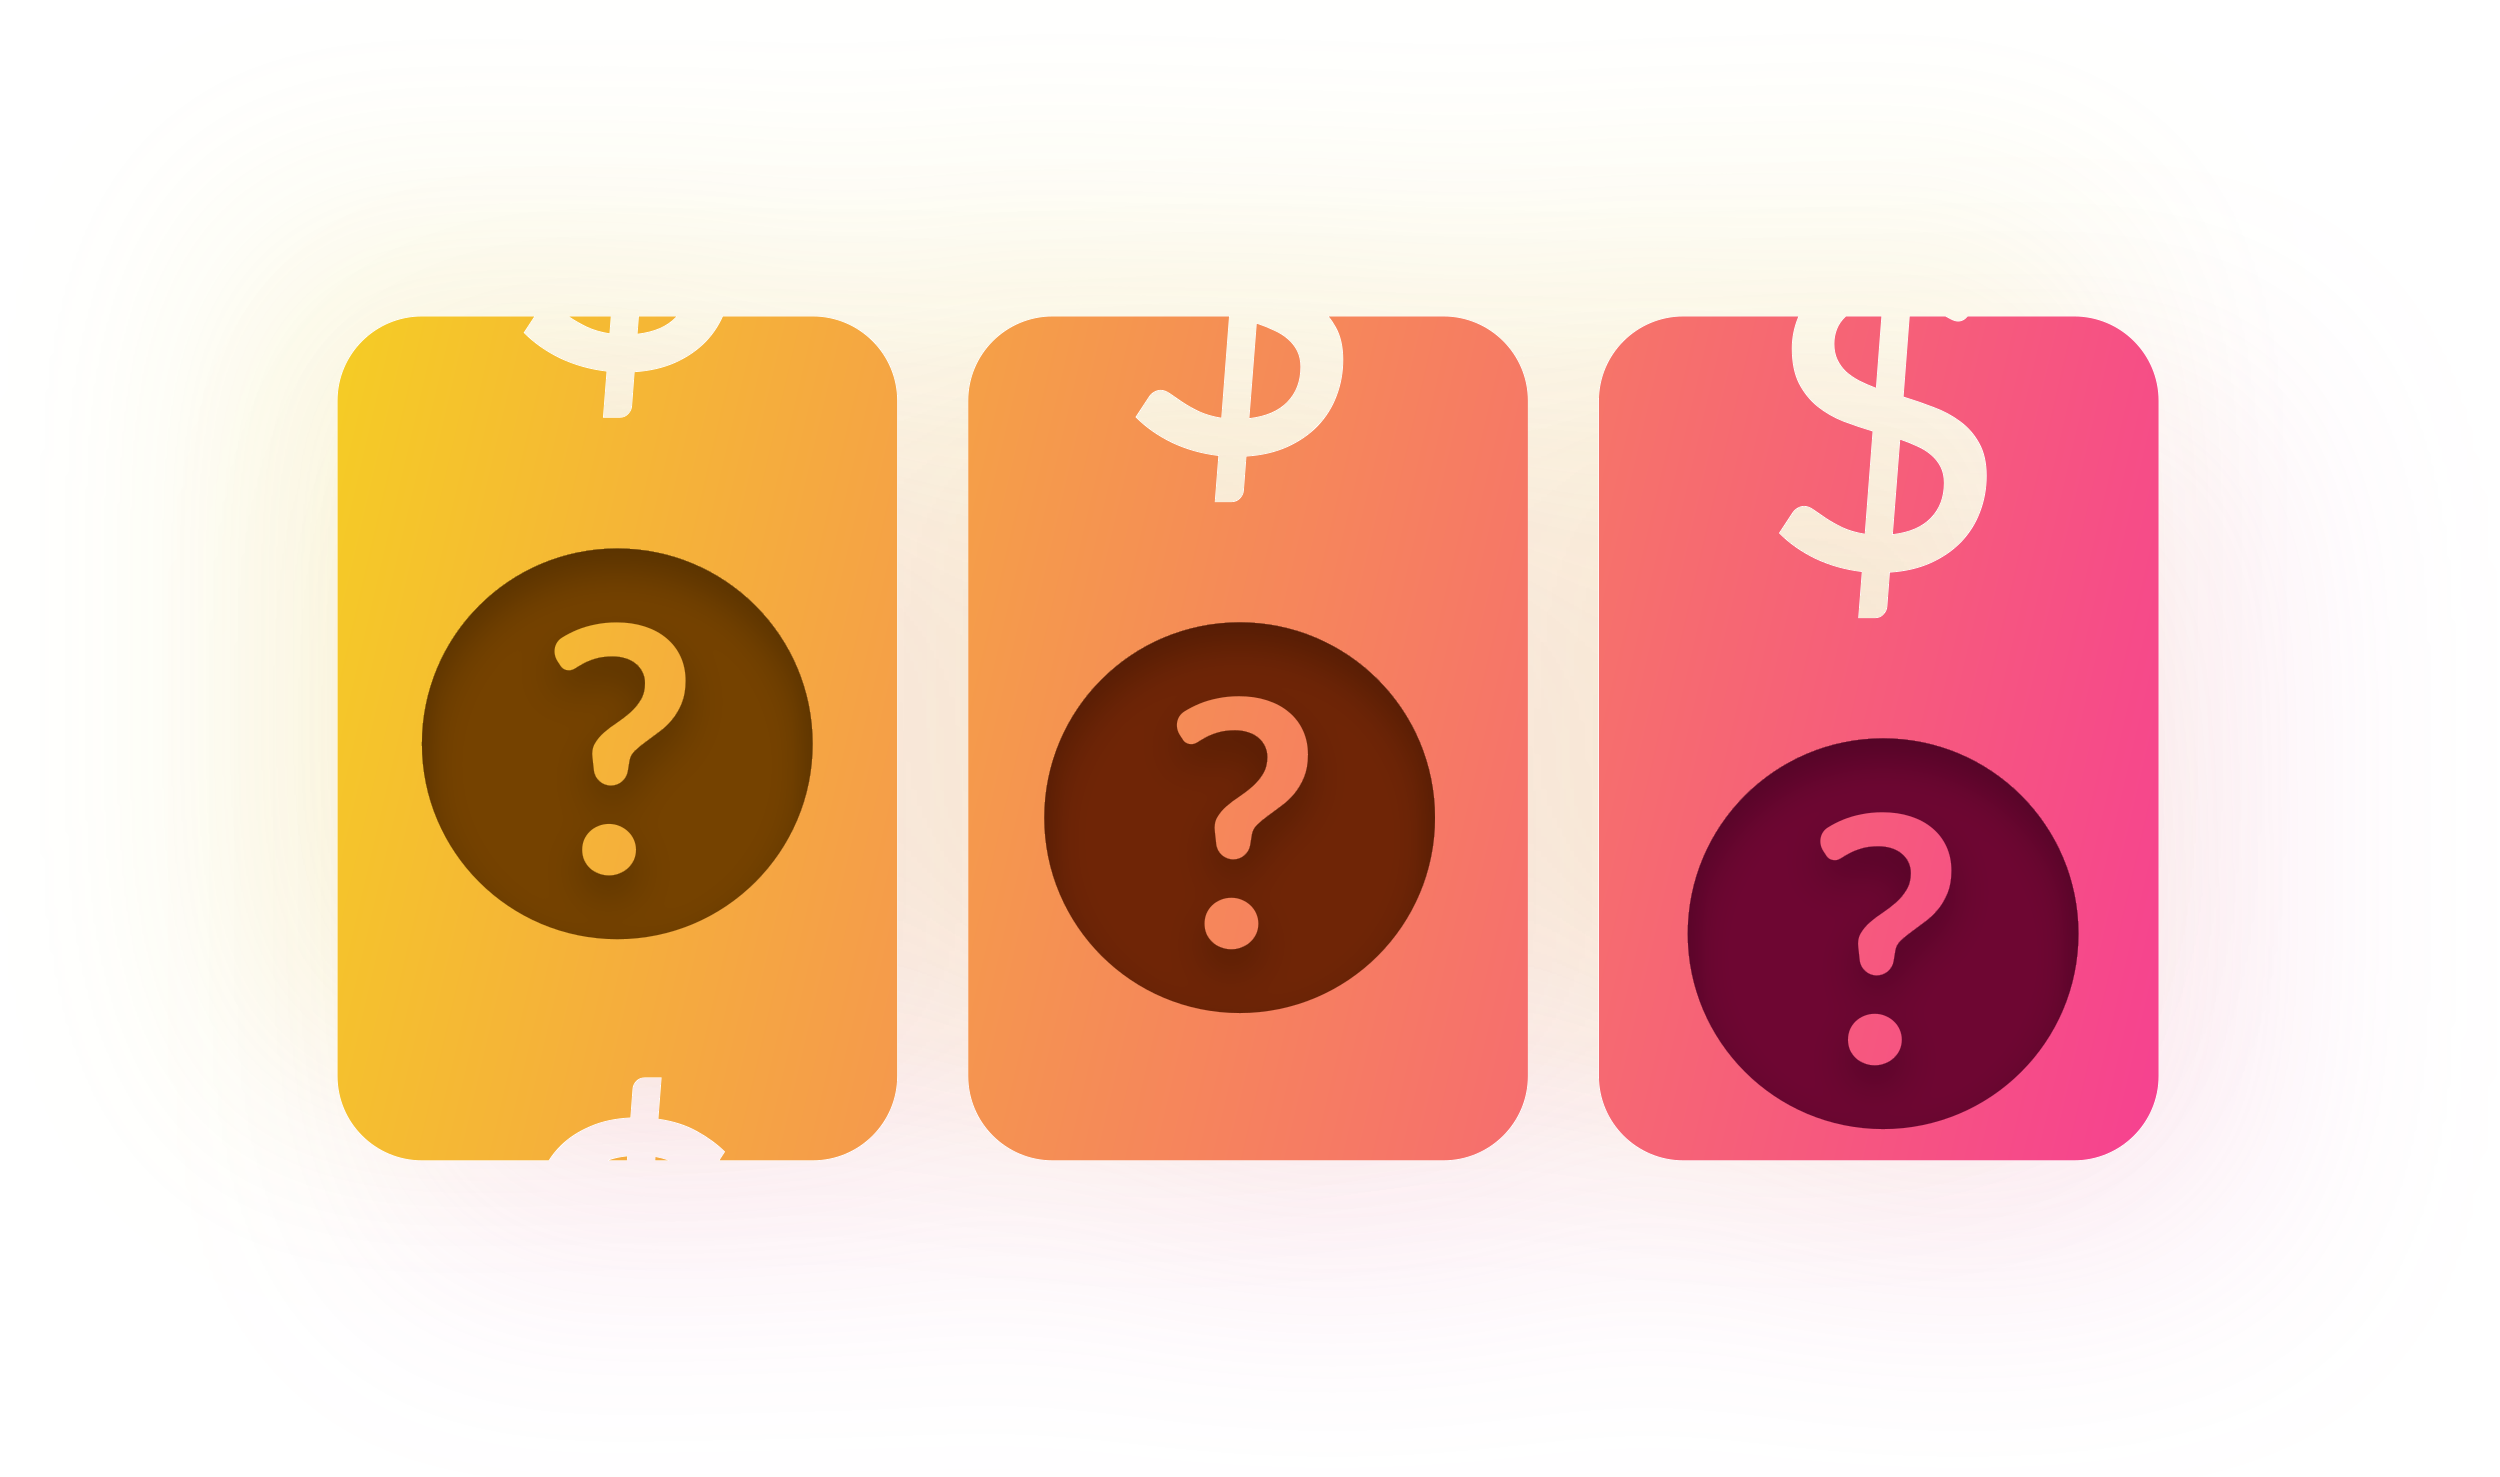
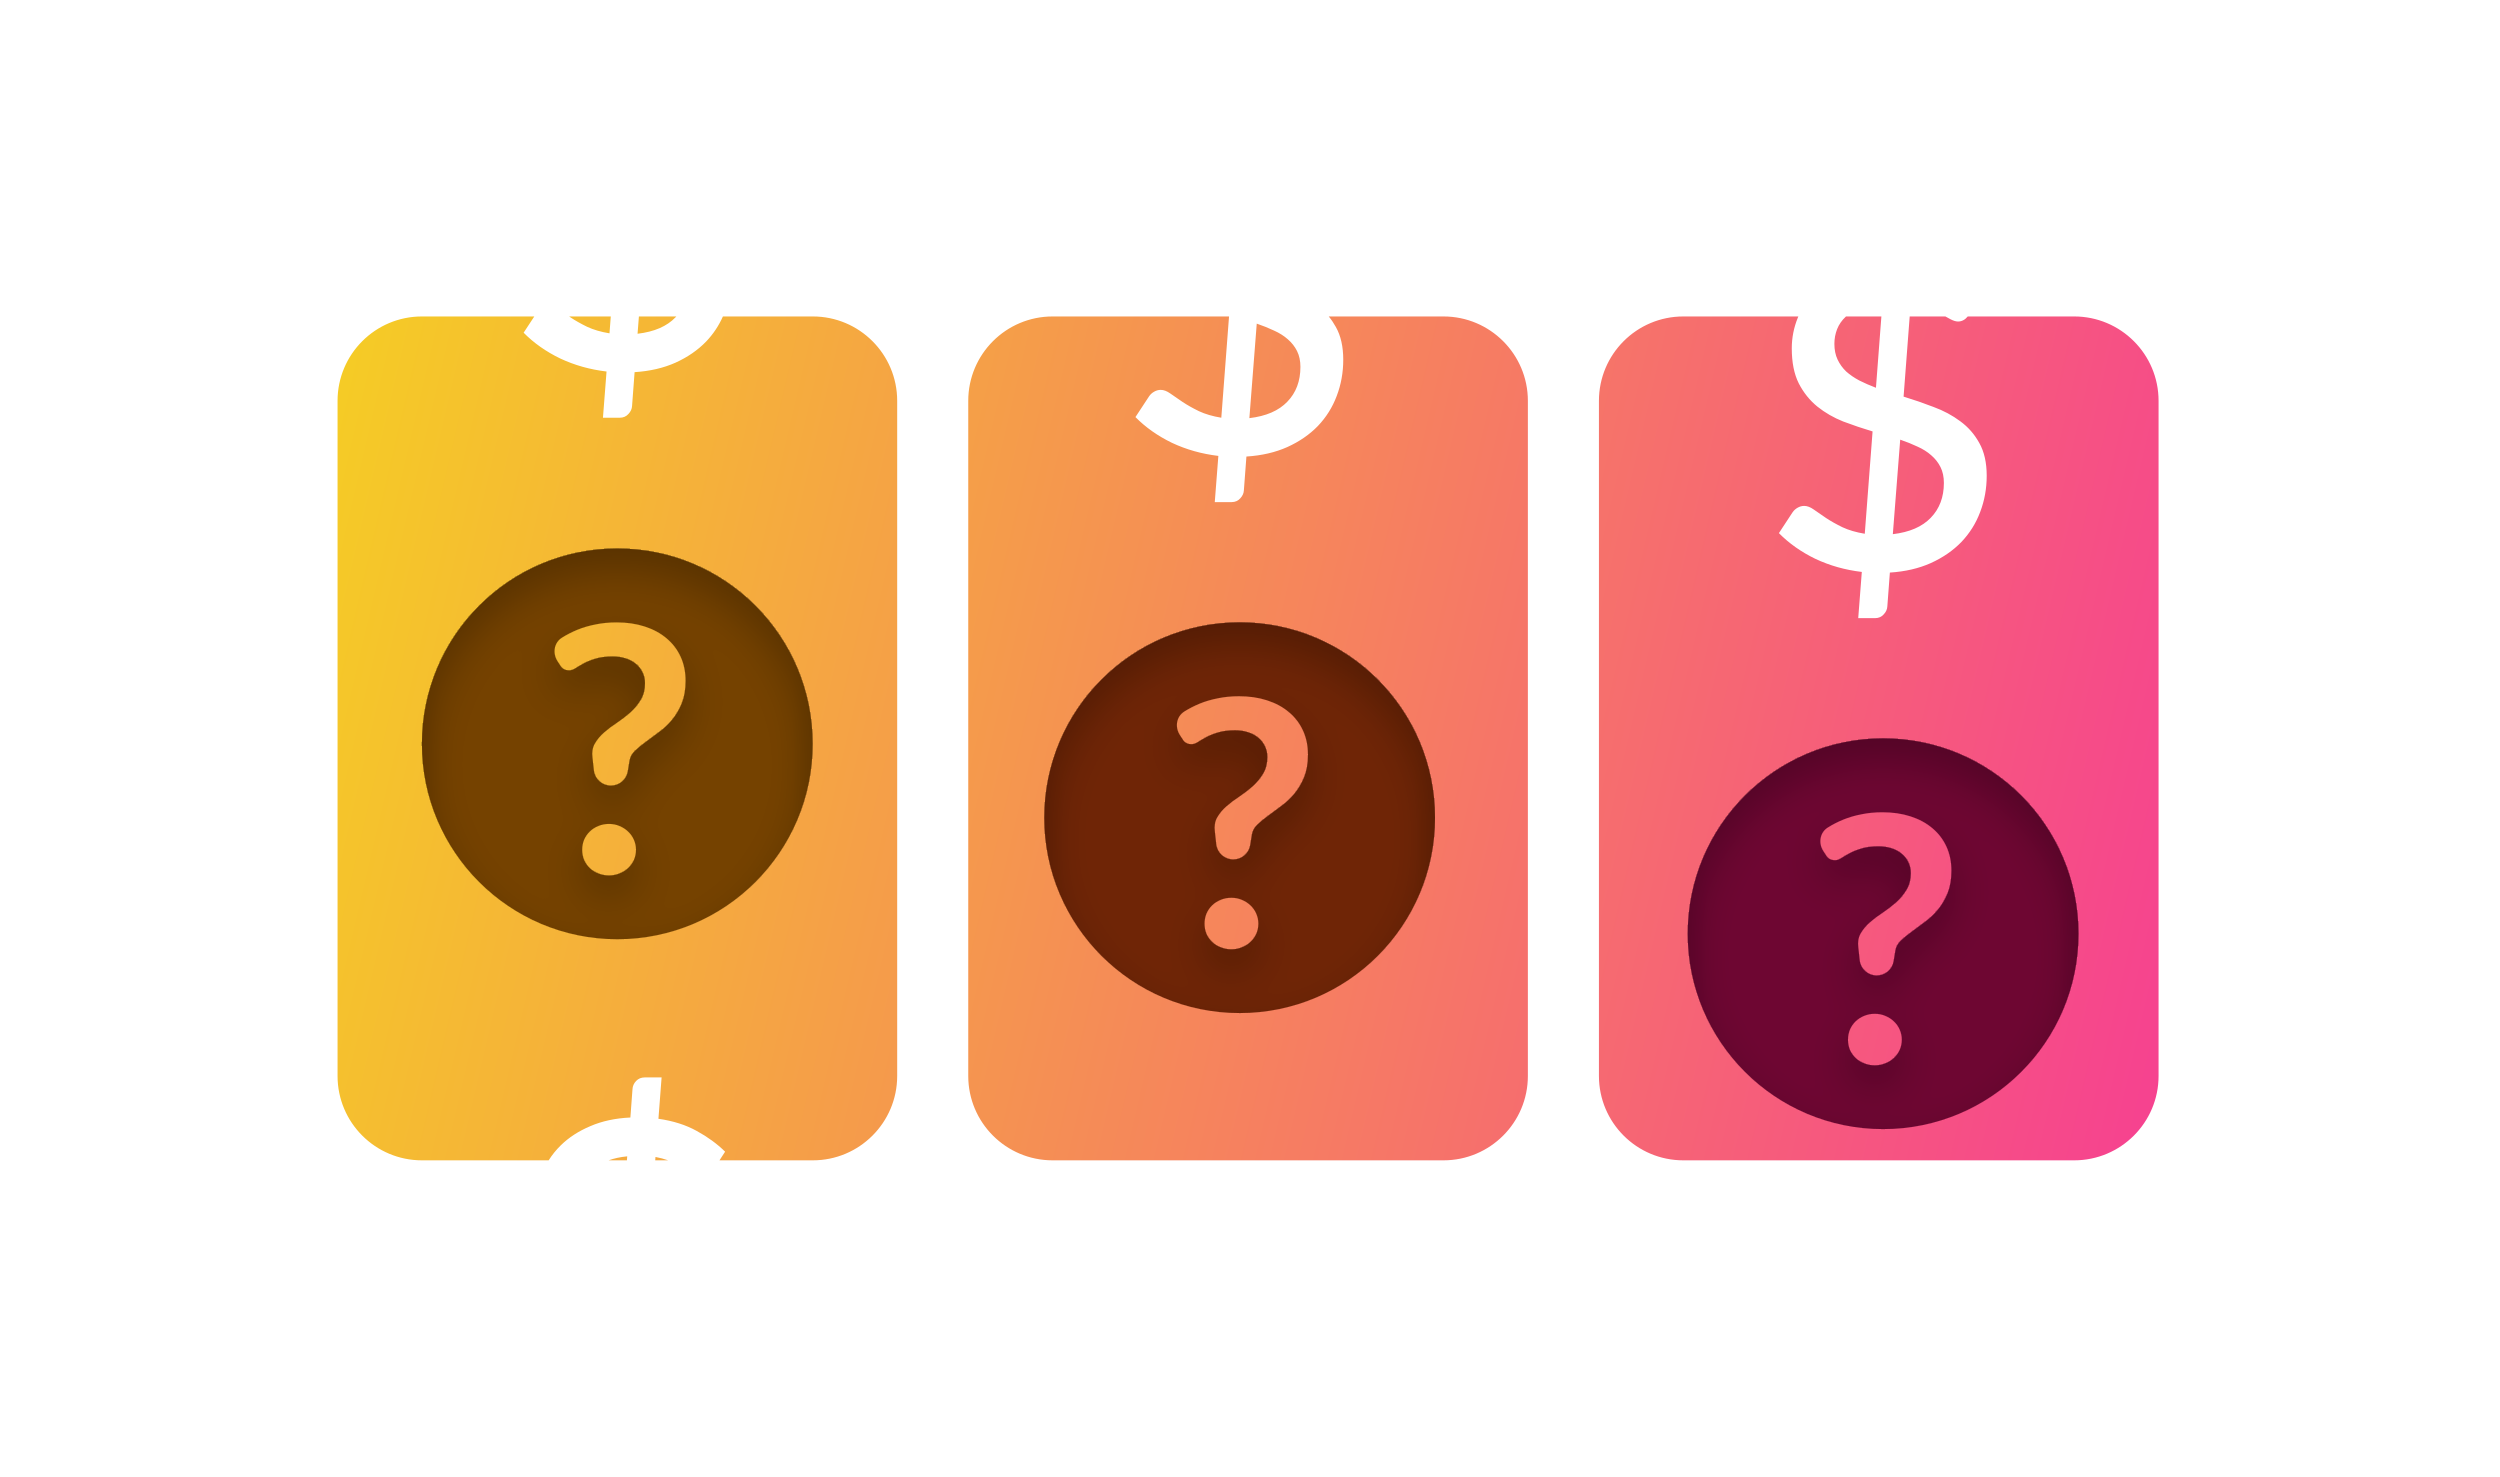
<svg xmlns="http://www.w3.org/2000/svg" width="237" height="140" viewBox="0 0 237 140" fill="none">
-   <g filter="url(#filter0_dd_359_608)">
-     <path fill-rule="evenodd" clip-rule="evenodd" d="M179.44 50.64C181.027 50.453 182.227 49.933 183.04 49.08C183.867 48.227 184.28 47.127 184.28 45.78C184.28 45.207 184.173 44.707 183.96 44.28C183.747 43.853 183.453 43.48 183.08 43.16C182.72 42.84 182.287 42.567 181.78 42.34C181.273 42.1 180.727 41.88 180.14 41.68L179.44 50.64ZM175.001 30H178.355L177.84 36.76C177.28 36.547 176.76 36.32 176.28 36.08C175.8 35.827 175.38 35.54 175.02 35.22C174.673 34.887 174.4 34.507 174.2 34.08C174 33.653 173.9 33.16 173.9 32.6C173.9 32.107 173.987 31.64 174.16 31.2C174.333 30.76 174.607 30.367 174.98 30.02L175.001 30ZM184.423 30H181.039L180.46 37.6C181.42 37.893 182.367 38.22 183.3 38.58C184.247 38.927 185.093 39.38 185.84 39.94C186.587 40.487 187.187 41.173 187.64 42C188.107 42.827 188.34 43.86 188.34 45.1C188.34 46.313 188.133 47.46 187.72 48.54C187.32 49.607 186.727 50.553 185.94 51.38C185.153 52.193 184.187 52.86 183.04 53.38C181.907 53.887 180.613 54.187 179.16 54.28L178.92 57.48C178.907 57.76 178.793 58.013 178.58 58.24C178.367 58.48 178.093 58.6 177.76 58.6H176.16L176.5 54.22C174.927 54.033 173.46 53.62 172.1 52.98C170.753 52.327 169.6 51.513 168.64 50.54L169.94 48.56C170.06 48.387 170.213 48.247 170.4 48.14C170.6 48.02 170.813 47.96 171.04 47.96C171.32 47.96 171.62 48.073 171.94 48.3C172.273 48.527 172.66 48.793 173.1 49.1C173.54 49.393 174.06 49.687 174.66 49.98C175.26 50.26 175.967 50.467 176.78 50.6L177.52 40.9C176.587 40.62 175.66 40.307 174.74 39.96C173.833 39.6 173.013 39.127 172.28 38.54C171.56 37.953 170.973 37.22 170.52 36.34C170.08 35.46 169.86 34.353 169.86 33.02C169.86 32.02 170.053 31.047 170.44 30.1C170.454 30.067 170.469 30.033 170.483 30H159.579C155.161 30 151.579 33.582 151.579 38V102C151.579 106.418 155.161 110 159.579 110H196.632C201.05 110 204.632 106.418 204.632 102V38C204.632 33.582 201.05 30 196.632 30H186.543C186.281 30.32 185.973 30.48 185.62 30.48C185.42 30.48 185.18 30.407 184.9 30.26C184.756 30.181 184.597 30.094 184.423 30ZM118.44 39.64C120.027 39.453 121.227 38.933 122.04 38.08C122.867 37.227 123.28 36.127 123.28 34.78C123.28 34.207 123.173 33.707 122.96 33.28C122.747 32.853 122.453 32.48 122.08 32.16C121.72 31.84 121.287 31.567 120.78 31.34C120.273 31.1 119.727 30.88 119.14 30.68L118.44 39.64ZM126.64 31C126.443 30.64 126.218 30.307 125.965 30H136.842C141.26 30 144.842 33.582 144.842 38V102C144.842 106.418 141.26 110 136.842 110H99.79C95.371 110 91.79 106.418 91.79 102V38C91.79 33.582 95.371 30 99.79 30H116.512L115.78 39.6C114.967 39.467 114.26 39.26 113.66 38.98C113.06 38.687 112.54 38.393 112.1 38.1C111.66 37.793 111.273 37.527 110.94 37.3C110.62 37.073 110.32 36.96 110.04 36.96C109.813 36.96 109.6 37.02 109.4 37.14C109.213 37.247 109.06 37.387 108.94 37.56L107.64 39.54C108.6 40.513 109.753 41.327 111.1 41.98C112.46 42.62 113.927 43.033 115.5 43.22L115.16 47.6H116.76C117.093 47.6 117.367 47.48 117.58 47.24C117.793 47.013 117.907 46.76 117.92 46.48L118.16 43.28C119.613 43.187 120.907 42.887 122.04 42.38C123.187 41.86 124.153 41.193 124.94 40.38C125.727 39.553 126.32 38.607 126.72 37.54C127.133 36.46 127.34 35.313 127.34 34.1C127.34 32.86 127.107 31.827 126.64 31ZM60.44 31.64C62.027 31.453 63.227 30.933 64.04 30.08C64.066 30.054 64.091 30.027 64.116 30H60.568L60.44 31.64ZM53.956 30H57.902L57.78 31.6C56.967 31.467 56.26 31.26 55.66 30.98C55.06 30.687 54.54 30.393 54.1 30.1L53.956 30ZM40 30H50.651L49.64 31.54C50.6 32.513 51.753 33.327 53.1 33.98C54.46 34.62 55.927 35.033 57.5 35.22L57.16 39.6H58.76C59.093 39.6 59.367 39.48 59.58 39.24C59.793 39.013 59.907 38.76 59.92 38.48L60.16 35.28C61.613 35.187 62.907 34.887 64.04 34.38C65.187 33.86 66.153 33.193 66.94 32.38C67.612 31.674 68.142 30.881 68.532 30H77.053C81.471 30 85.053 33.582 85.053 38V102C85.053 106.418 81.471 110 77.053 110H68.207L68.74 109.18C67.98 108.433 67.087 107.78 66.06 107.22C65.033 106.647 63.82 106.26 62.42 106.06L62.72 102.14H61.12C60.787 102.14 60.513 102.253 60.3 102.48C60.087 102.707 59.973 102.967 59.96 103.26L59.76 105.94C58.333 106.007 57.067 106.28 55.96 106.76C54.853 107.227 53.92 107.833 53.16 108.58C52.716 109.016 52.334 109.489 52.013 110H40C35.582 110 32 106.418 32 102V38C32 33.582 35.582 30 40 30ZM59.431 110H57.698C58.206 109.813 58.794 109.687 59.46 109.62L59.431 110ZM62.116 110H63.343C62.972 109.867 62.571 109.76 62.14 109.68L62.116 110Z" fill="url(#paint0_linear_359_608)" />
-   </g>
+   <path fill-rule="evenodd" clip-rule="evenodd" d="M179.44 50.64C181.027 50.453 182.227 49.933 183.04 49.08C183.867 48.227 184.28 47.127 184.28 45.78C184.28 45.207 184.173 44.707 183.96 44.28C183.747 43.853 183.453 43.48 183.08 43.16C182.72 42.84 182.287 42.567 181.78 42.34C181.273 42.1 180.727 41.88 180.14 41.68L179.44 50.64ZM175.001 30H178.355L177.84 36.76C177.28 36.547 176.76 36.32 176.28 36.08C175.8 35.827 175.38 35.54 175.02 35.22C174.673 34.887 174.4 34.507 174.2 34.08C174 33.653 173.9 33.16 173.9 32.6C173.9 32.107 173.987 31.64 174.16 31.2C174.333 30.76 174.607 30.367 174.98 30.02L175.001 30ZM184.423 30H181.039L180.46 37.6C181.42 37.893 182.367 38.22 183.3 38.58C184.247 38.927 185.093 39.38 185.84 39.94C186.587 40.487 187.187 41.173 187.64 42C188.107 42.827 188.34 43.86 188.34 45.1C188.34 46.313 188.133 47.46 187.72 48.54C187.32 49.607 186.727 50.553 185.94 51.38C185.153 52.193 184.187 52.86 183.04 53.38C181.907 53.887 180.613 54.187 179.16 54.28L178.92 57.48C178.907 57.76 178.793 58.013 178.58 58.24C178.367 58.48 178.093 58.6 177.76 58.6H176.16L176.5 54.22C174.927 54.033 173.46 53.62 172.1 52.98C170.753 52.327 169.6 51.513 168.64 50.54L169.94 48.56C170.06 48.387 170.213 48.247 170.4 48.14C170.6 48.02 170.813 47.96 171.04 47.96C171.32 47.96 171.62 48.073 171.94 48.3C172.273 48.527 172.66 48.793 173.1 49.1C173.54 49.393 174.06 49.687 174.66 49.98C175.26 50.26 175.967 50.467 176.78 50.6L177.52 40.9C176.587 40.62 175.66 40.307 174.74 39.96C173.833 39.6 173.013 39.127 172.28 38.54C171.56 37.953 170.973 37.22 170.52 36.34C170.08 35.46 169.86 34.353 169.86 33.02C169.86 32.02 170.053 31.047 170.44 30.1C170.454 30.067 170.469 30.033 170.483 30H159.579C155.161 30 151.579 33.582 151.579 38V102C151.579 106.418 155.161 110 159.579 110H196.632C201.05 110 204.632 106.418 204.632 102V38C204.632 33.582 201.05 30 196.632 30H186.543C186.281 30.32 185.973 30.48 185.62 30.48C185.42 30.48 185.18 30.407 184.9 30.26C184.756 30.181 184.597 30.094 184.423 30ZM118.44 39.64C120.027 39.453 121.227 38.933 122.04 38.08C122.867 37.227 123.28 36.127 123.28 34.78C123.28 34.207 123.173 33.707 122.96 33.28C122.747 32.853 122.453 32.48 122.08 32.16C121.72 31.84 121.287 31.567 120.78 31.34C120.273 31.1 119.727 30.88 119.14 30.68L118.44 39.64ZM126.64 31C126.443 30.64 126.218 30.307 125.965 30H136.842C141.26 30 144.842 33.582 144.842 38V102C144.842 106.418 141.26 110 136.842 110H99.79C95.371 110 91.79 106.418 91.79 102V38C91.79 33.582 95.371 30 99.79 30H116.512L115.78 39.6C114.967 39.467 114.26 39.26 113.66 38.98C113.06 38.687 112.54 38.393 112.1 38.1C111.66 37.793 111.273 37.527 110.94 37.3C110.62 37.073 110.32 36.96 110.04 36.96C109.813 36.96 109.6 37.02 109.4 37.14C109.213 37.247 109.06 37.387 108.94 37.56L107.64 39.54C108.6 40.513 109.753 41.327 111.1 41.98C112.46 42.62 113.927 43.033 115.5 43.22L115.16 47.6H116.76C117.093 47.6 117.367 47.48 117.58 47.24C117.793 47.013 117.907 46.76 117.92 46.48L118.16 43.28C119.613 43.187 120.907 42.887 122.04 42.38C123.187 41.86 124.153 41.193 124.94 40.38C125.727 39.553 126.32 38.607 126.72 37.54C127.133 36.46 127.34 35.313 127.34 34.1C127.34 32.86 127.107 31.827 126.64 31ZM60.44 31.64C62.027 31.453 63.227 30.933 64.04 30.08C64.066 30.054 64.091 30.027 64.116 30H60.568L60.44 31.64ZM53.956 30H57.902L57.78 31.6C56.967 31.467 56.26 31.26 55.66 30.98C55.06 30.687 54.54 30.393 54.1 30.1L53.956 30ZM40 30H50.651L49.64 31.54C50.6 32.513 51.753 33.327 53.1 33.98C54.46 34.62 55.927 35.033 57.5 35.22L57.16 39.6H58.76C59.093 39.6 59.367 39.48 59.58 39.24C59.793 39.013 59.907 38.76 59.92 38.48L60.16 35.28C61.613 35.187 62.907 34.887 64.04 34.38C65.187 33.86 66.153 33.193 66.94 32.38C67.612 31.674 68.142 30.881 68.532 30H77.053C81.471 30 85.053 33.582 85.053 38V102C85.053 106.418 81.471 110 77.053 110H68.207L68.74 109.18C67.98 108.433 67.087 107.78 66.06 107.22C65.033 106.647 63.82 106.26 62.42 106.06L62.72 102.14H61.12C60.787 102.14 60.513 102.253 60.3 102.48C60.087 102.707 59.973 102.967 59.96 103.26L59.76 105.94C58.333 106.007 57.067 106.28 55.96 106.76C54.853 107.227 53.92 107.833 53.16 108.58C52.716 109.016 52.334 109.489 52.013 110H40C35.582 110 32 106.418 32 102V38C32 33.582 35.582 30 40 30ZM59.431 110H57.698C58.206 109.813 58.794 109.687 59.46 109.62L59.431 110ZM62.116 110H63.343C62.972 109.867 62.571 109.76 62.14 109.68L62.116 110Z" fill="url(#paint0_linear_359_608)" />
  <g filter="url(#filter1_i_359_608)">
    <path fill-rule="evenodd" clip-rule="evenodd" d="M58.519 89.037C68.746 89.037 77.037 80.746 77.037 70.519C77.037 60.291 68.746 52 58.519 52C48.291 52 40 60.291 40 70.519C40 80.746 48.291 89.037 58.519 89.037ZM53.248 60.463C52.503 60.948 52.365 61.948 52.852 62.692L53.096 63.065C53.276 63.39 53.568 63.553 53.973 63.553C54.141 63.553 54.333 63.488 54.546 63.358C54.76 63.217 55.018 63.065 55.322 62.902C55.636 62.729 56.013 62.577 56.451 62.447C56.901 62.306 57.446 62.236 58.087 62.236C58.525 62.236 58.93 62.295 59.301 62.415C59.683 62.534 60.009 62.707 60.279 62.935C60.549 63.152 60.757 63.417 60.903 63.732C61.06 64.035 61.139 64.382 61.139 64.772C61.139 65.379 61.004 65.905 60.734 66.35C60.476 66.783 60.15 67.179 59.756 67.537C59.363 67.883 58.941 68.209 58.492 68.512C58.042 68.805 57.632 69.114 57.261 69.439C56.901 69.753 56.609 70.106 56.384 70.496C56.17 70.875 56.097 71.32 56.165 71.829L56.294 73.024C56.383 73.852 57.082 74.48 57.915 74.48C58.714 74.48 59.395 73.901 59.524 73.112L59.689 72.106C59.745 71.759 59.913 71.45 60.195 71.179C60.487 70.897 60.83 70.615 61.223 70.333C61.617 70.041 62.032 69.732 62.471 69.406C62.92 69.081 63.331 68.697 63.702 68.252C64.073 67.808 64.382 67.287 64.629 66.691C64.876 66.084 65 65.369 65 64.545C65 63.699 64.843 62.935 64.528 62.252C64.213 61.569 63.769 60.989 63.196 60.512C62.623 60.024 61.931 59.65 61.122 59.39C60.324 59.13 59.436 59 58.458 59C57.738 59 57.07 59.065 56.451 59.195C55.833 59.314 55.26 59.482 54.731 59.699C54.203 59.916 53.709 60.171 53.248 60.463ZM55.372 79.602C55.249 79.905 55.187 80.225 55.187 80.561C55.187 80.908 55.249 81.233 55.372 81.537C55.507 81.829 55.687 82.084 55.912 82.301C56.137 82.518 56.406 82.686 56.721 82.805C57.036 82.935 57.373 83 57.733 83C58.093 83 58.424 82.935 58.728 82.805C59.042 82.686 59.312 82.518 59.537 82.301C59.773 82.084 59.959 81.829 60.093 81.537C60.228 81.233 60.296 80.908 60.296 80.561C60.296 80.225 60.228 79.905 60.093 79.602C59.959 79.298 59.773 79.038 59.537 78.821C59.312 78.604 59.042 78.431 58.728 78.301C58.424 78.171 58.093 78.106 57.733 78.106C57.373 78.106 57.036 78.171 56.721 78.301C56.406 78.431 56.137 78.604 55.912 78.821C55.687 79.038 55.507 79.298 55.372 79.602Z" fill="#754200" />
  </g>
  <g filter="url(#filter2_i_359_608)">
    <path fill-rule="evenodd" clip-rule="evenodd" d="M117.519 96.037C127.746 96.037 136.037 87.746 136.037 77.519C136.037 67.291 127.746 59 117.519 59C107.291 59 99 67.291 99 77.519C99 87.746 107.291 96.037 117.519 96.037ZM112.248 67.463C111.503 67.948 111.365 68.948 111.852 69.692L112.096 70.065C112.276 70.39 112.568 70.553 112.973 70.553C113.141 70.553 113.332 70.488 113.546 70.358C113.76 70.217 114.018 70.065 114.322 69.902C114.636 69.729 115.013 69.577 115.451 69.447C115.901 69.306 116.446 69.236 117.087 69.236C117.525 69.236 117.93 69.295 118.301 69.415C118.683 69.534 119.009 69.707 119.279 69.935C119.549 70.152 119.757 70.417 119.903 70.732C120.06 71.035 120.139 71.382 120.139 71.772C120.139 72.379 120.004 72.905 119.734 73.35C119.476 73.783 119.15 74.179 118.756 74.537C118.363 74.883 117.941 75.209 117.492 75.512C117.042 75.805 116.632 76.114 116.261 76.439C115.901 76.753 115.609 77.106 115.384 77.496C115.17 77.875 115.097 78.32 115.165 78.829L115.294 80.024C115.384 80.852 116.082 81.48 116.915 81.48C117.714 81.48 118.396 80.901 118.524 80.112L118.689 79.106C118.745 78.759 118.914 78.45 119.195 78.179C119.487 77.897 119.83 77.615 120.223 77.333C120.617 77.041 121.032 76.732 121.471 76.406C121.92 76.081 122.331 75.697 122.702 75.252C123.073 74.808 123.382 74.287 123.629 73.691C123.876 73.084 124 72.369 124 71.545C124 70.699 123.843 69.935 123.528 69.252C123.213 68.569 122.769 67.989 122.196 67.512C121.623 67.024 120.931 66.65 120.122 66.39C119.324 66.13 118.436 66 117.458 66C116.738 66 116.07 66.065 115.451 66.195C114.833 66.314 114.26 66.482 113.732 66.699C113.203 66.916 112.709 67.171 112.248 67.463ZM114.372 86.602C114.249 86.905 114.187 87.225 114.187 87.561C114.187 87.908 114.249 88.233 114.372 88.537C114.507 88.829 114.687 89.084 114.912 89.301C115.137 89.518 115.406 89.686 115.721 89.805C116.036 89.935 116.373 90 116.733 90C117.093 90 117.424 89.935 117.728 89.805C118.042 89.686 118.312 89.518 118.537 89.301C118.773 89.084 118.958 88.829 119.093 88.537C119.228 88.233 119.296 87.908 119.296 87.561C119.296 87.225 119.228 86.905 119.093 86.602C118.958 86.298 118.773 86.038 118.537 85.821C118.312 85.604 118.042 85.431 117.728 85.301C117.424 85.171 117.093 85.106 116.733 85.106C116.373 85.106 116.036 85.171 115.721 85.301C115.406 85.431 115.137 85.604 114.912 85.821C114.687 86.038 114.507 86.298 114.372 86.602Z" fill="#6F2506" />
  </g>
  <g filter="url(#filter3_i_359_608)">
    <path fill-rule="evenodd" clip-rule="evenodd" d="M178.519 107.037C188.746 107.037 197.037 98.746 197.037 88.519C197.037 78.291 188.746 70 178.519 70C168.291 70 160 78.291 160 88.519C160 98.746 168.291 107.037 178.519 107.037ZM173.248 78.463C172.503 78.948 172.365 79.948 172.852 80.692L173.096 81.065C173.276 81.39 173.568 81.553 173.973 81.553C174.141 81.553 174.332 81.488 174.546 81.358C174.76 81.217 175.018 81.065 175.322 80.902C175.636 80.729 176.013 80.577 176.451 80.447C176.901 80.306 177.446 80.236 178.087 80.236C178.525 80.236 178.93 80.295 179.301 80.415C179.683 80.534 180.009 80.707 180.279 80.935C180.549 81.152 180.757 81.417 180.903 81.732C181.06 82.035 181.139 82.382 181.139 82.772C181.139 83.379 181.004 83.905 180.734 84.35C180.476 84.783 180.15 85.179 179.756 85.537C179.363 85.883 178.941 86.209 178.492 86.512C178.042 86.805 177.632 87.114 177.261 87.439C176.901 87.753 176.609 88.106 176.384 88.496C176.17 88.875 176.097 89.32 176.165 89.829L176.294 91.024C176.384 91.852 177.082 92.48 177.915 92.48C178.714 92.48 179.396 91.901 179.524 91.112L179.689 90.106C179.745 89.759 179.914 89.45 180.195 89.179C180.487 88.897 180.83 88.615 181.223 88.333C181.617 88.041 182.032 87.732 182.471 87.406C182.92 87.081 183.331 86.697 183.702 86.252C184.073 85.808 184.382 85.287 184.629 84.691C184.876 84.084 185 83.369 185 82.545C185 81.699 184.843 80.935 184.528 80.252C184.213 79.569 183.769 78.989 183.196 78.512C182.623 78.024 181.931 77.65 181.122 77.39C180.324 77.13 179.436 77 178.458 77C177.738 77 177.07 77.065 176.451 77.195C175.833 77.314 175.26 77.482 174.732 77.699C174.203 77.916 173.709 78.171 173.248 78.463ZM175.372 97.602C175.249 97.905 175.187 98.225 175.187 98.561C175.187 98.908 175.249 99.233 175.372 99.537C175.507 99.829 175.687 100.084 175.912 100.301C176.137 100.518 176.406 100.686 176.721 100.805C177.036 100.935 177.373 101 177.733 101C178.093 101 178.424 100.935 178.728 100.805C179.042 100.686 179.312 100.518 179.537 100.301C179.773 100.084 179.958 99.829 180.093 99.537C180.228 99.233 180.296 98.908 180.296 98.561C180.296 98.225 180.228 97.905 180.093 97.602C179.958 97.298 179.773 97.038 179.537 96.821C179.312 96.604 179.042 96.431 178.728 96.301C178.424 96.171 178.093 96.106 177.733 96.106C177.373 96.106 177.036 96.171 176.721 96.301C176.406 96.431 176.137 96.604 175.912 96.821C175.687 97.038 175.507 97.298 175.372 97.602Z" fill="#6E0632" />
  </g>
  <defs>
    <filter id="filter0_dd_359_608" x="0" y="-2" width="236.632" height="144" filterUnits="userSpaceOnUse" color-interpolation-filters="sRGB">
      <feFlood flood-opacity="0" result="BackgroundImageFix" />
      <feColorMatrix in="SourceAlpha" type="matrix" values="0 0 0 0 0 0 0 0 0 0 0 0 0 0 0 0 0 0 127 0" result="hardAlpha" />
      <feOffset dx="8" dy="8" />
      <feGaussianBlur stdDeviation="12" />
      <feComposite in2="hardAlpha" operator="out" />
      <feColorMatrix type="matrix" values="0 0 0 0 0.91 0 0 0 0 0.439 0 0 0 0 0.733 0 0 0 0.16 0" />
      <feBlend mode="normal" in2="BackgroundImageFix" result="effect1_dropShadow_359_608" />
      <feColorMatrix in="SourceAlpha" type="matrix" values="0 0 0 0 0 0 0 0 0 0 0 0 0 0 0 0 0 0 127 0" result="hardAlpha" />
      <feOffset dx="-8" dy="-8" />
      <feGaussianBlur stdDeviation="12" />
      <feComposite in2="hardAlpha" operator="out" />
      <feColorMatrix type="matrix" values="0 0 0 0 0.878 0 0 0 0 0.8 0 0 0 0 0.067 0 0 0 0.16 0" />
      <feBlend mode="normal" in2="effect1_dropShadow_359_608" result="effect2_dropShadow_359_608" />
      <feBlend mode="normal" in="SourceGraphic" in2="effect2_dropShadow_359_608" result="shape" />
    </filter>
    <filter id="filter1_i_359_608" x="40" y="52" width="37.037" height="39.037" filterUnits="userSpaceOnUse" color-interpolation-filters="sRGB">
      <feFlood flood-opacity="0" result="BackgroundImageFix" />
      <feBlend mode="normal" in="SourceGraphic" in2="BackgroundImageFix" result="shape" />
      <feColorMatrix in="SourceAlpha" type="matrix" values="0 0 0 0 0 0 0 0 0 0 0 0 0 0 0 0 0 0 127 0" result="hardAlpha" />
      <feOffset dy="2" />
      <feGaussianBlur stdDeviation="2" />
      <feComposite in2="hardAlpha" operator="arithmetic" k2="-1" k3="1" />
      <feColorMatrix type="matrix" values="0 0 0 0 0 0 0 0 0 0 0 0 0 0 0 0 0 0 0.25 0" />
      <feBlend mode="normal" in2="shape" result="effect1_innerShadow_359_608" />
    </filter>
    <filter id="filter2_i_359_608" x="99" y="59" width="37.037" height="39.037" filterUnits="userSpaceOnUse" color-interpolation-filters="sRGB">
      <feFlood flood-opacity="0" result="BackgroundImageFix" />
      <feBlend mode="normal" in="SourceGraphic" in2="BackgroundImageFix" result="shape" />
      <feColorMatrix in="SourceAlpha" type="matrix" values="0 0 0 0 0 0 0 0 0 0 0 0 0 0 0 0 0 0 127 0" result="hardAlpha" />
      <feOffset dy="2" />
      <feGaussianBlur stdDeviation="2" />
      <feComposite in2="hardAlpha" operator="arithmetic" k2="-1" k3="1" />
      <feColorMatrix type="matrix" values="0 0 0 0 0 0 0 0 0 0 0 0 0 0 0 0 0 0 0.25 0" />
      <feBlend mode="normal" in2="shape" result="effect1_innerShadow_359_608" />
    </filter>
    <filter id="filter3_i_359_608" x="160" y="70" width="37.037" height="39.037" filterUnits="userSpaceOnUse" color-interpolation-filters="sRGB">
      <feFlood flood-opacity="0" result="BackgroundImageFix" />
      <feBlend mode="normal" in="SourceGraphic" in2="BackgroundImageFix" result="shape" />
      <feColorMatrix in="SourceAlpha" type="matrix" values="0 0 0 0 0 0 0 0 0 0 0 0 0 0 0 0 0 0 127 0" result="hardAlpha" />
      <feOffset dy="2" />
      <feGaussianBlur stdDeviation="2" />
      <feComposite in2="hardAlpha" operator="arithmetic" k2="-1" k3="1" />
      <feColorMatrix type="matrix" values="0 0 0 0 0 0 0 0 0 0 0 0 0 0 0 0 0 0 0.25 0" />
      <feBlend mode="normal" in2="shape" result="effect1_innerShadow_359_608" />
    </filter>
    <linearGradient id="paint0_linear_359_608" x1="9.378" y1="30" x2="231.824" y2="81.951" gradientUnits="userSpaceOnUse">
      <stop stop-color="#F5DD18" />
      <stop offset="1" stop-color="#F6329C" />
    </linearGradient>
  </defs>
</svg>
